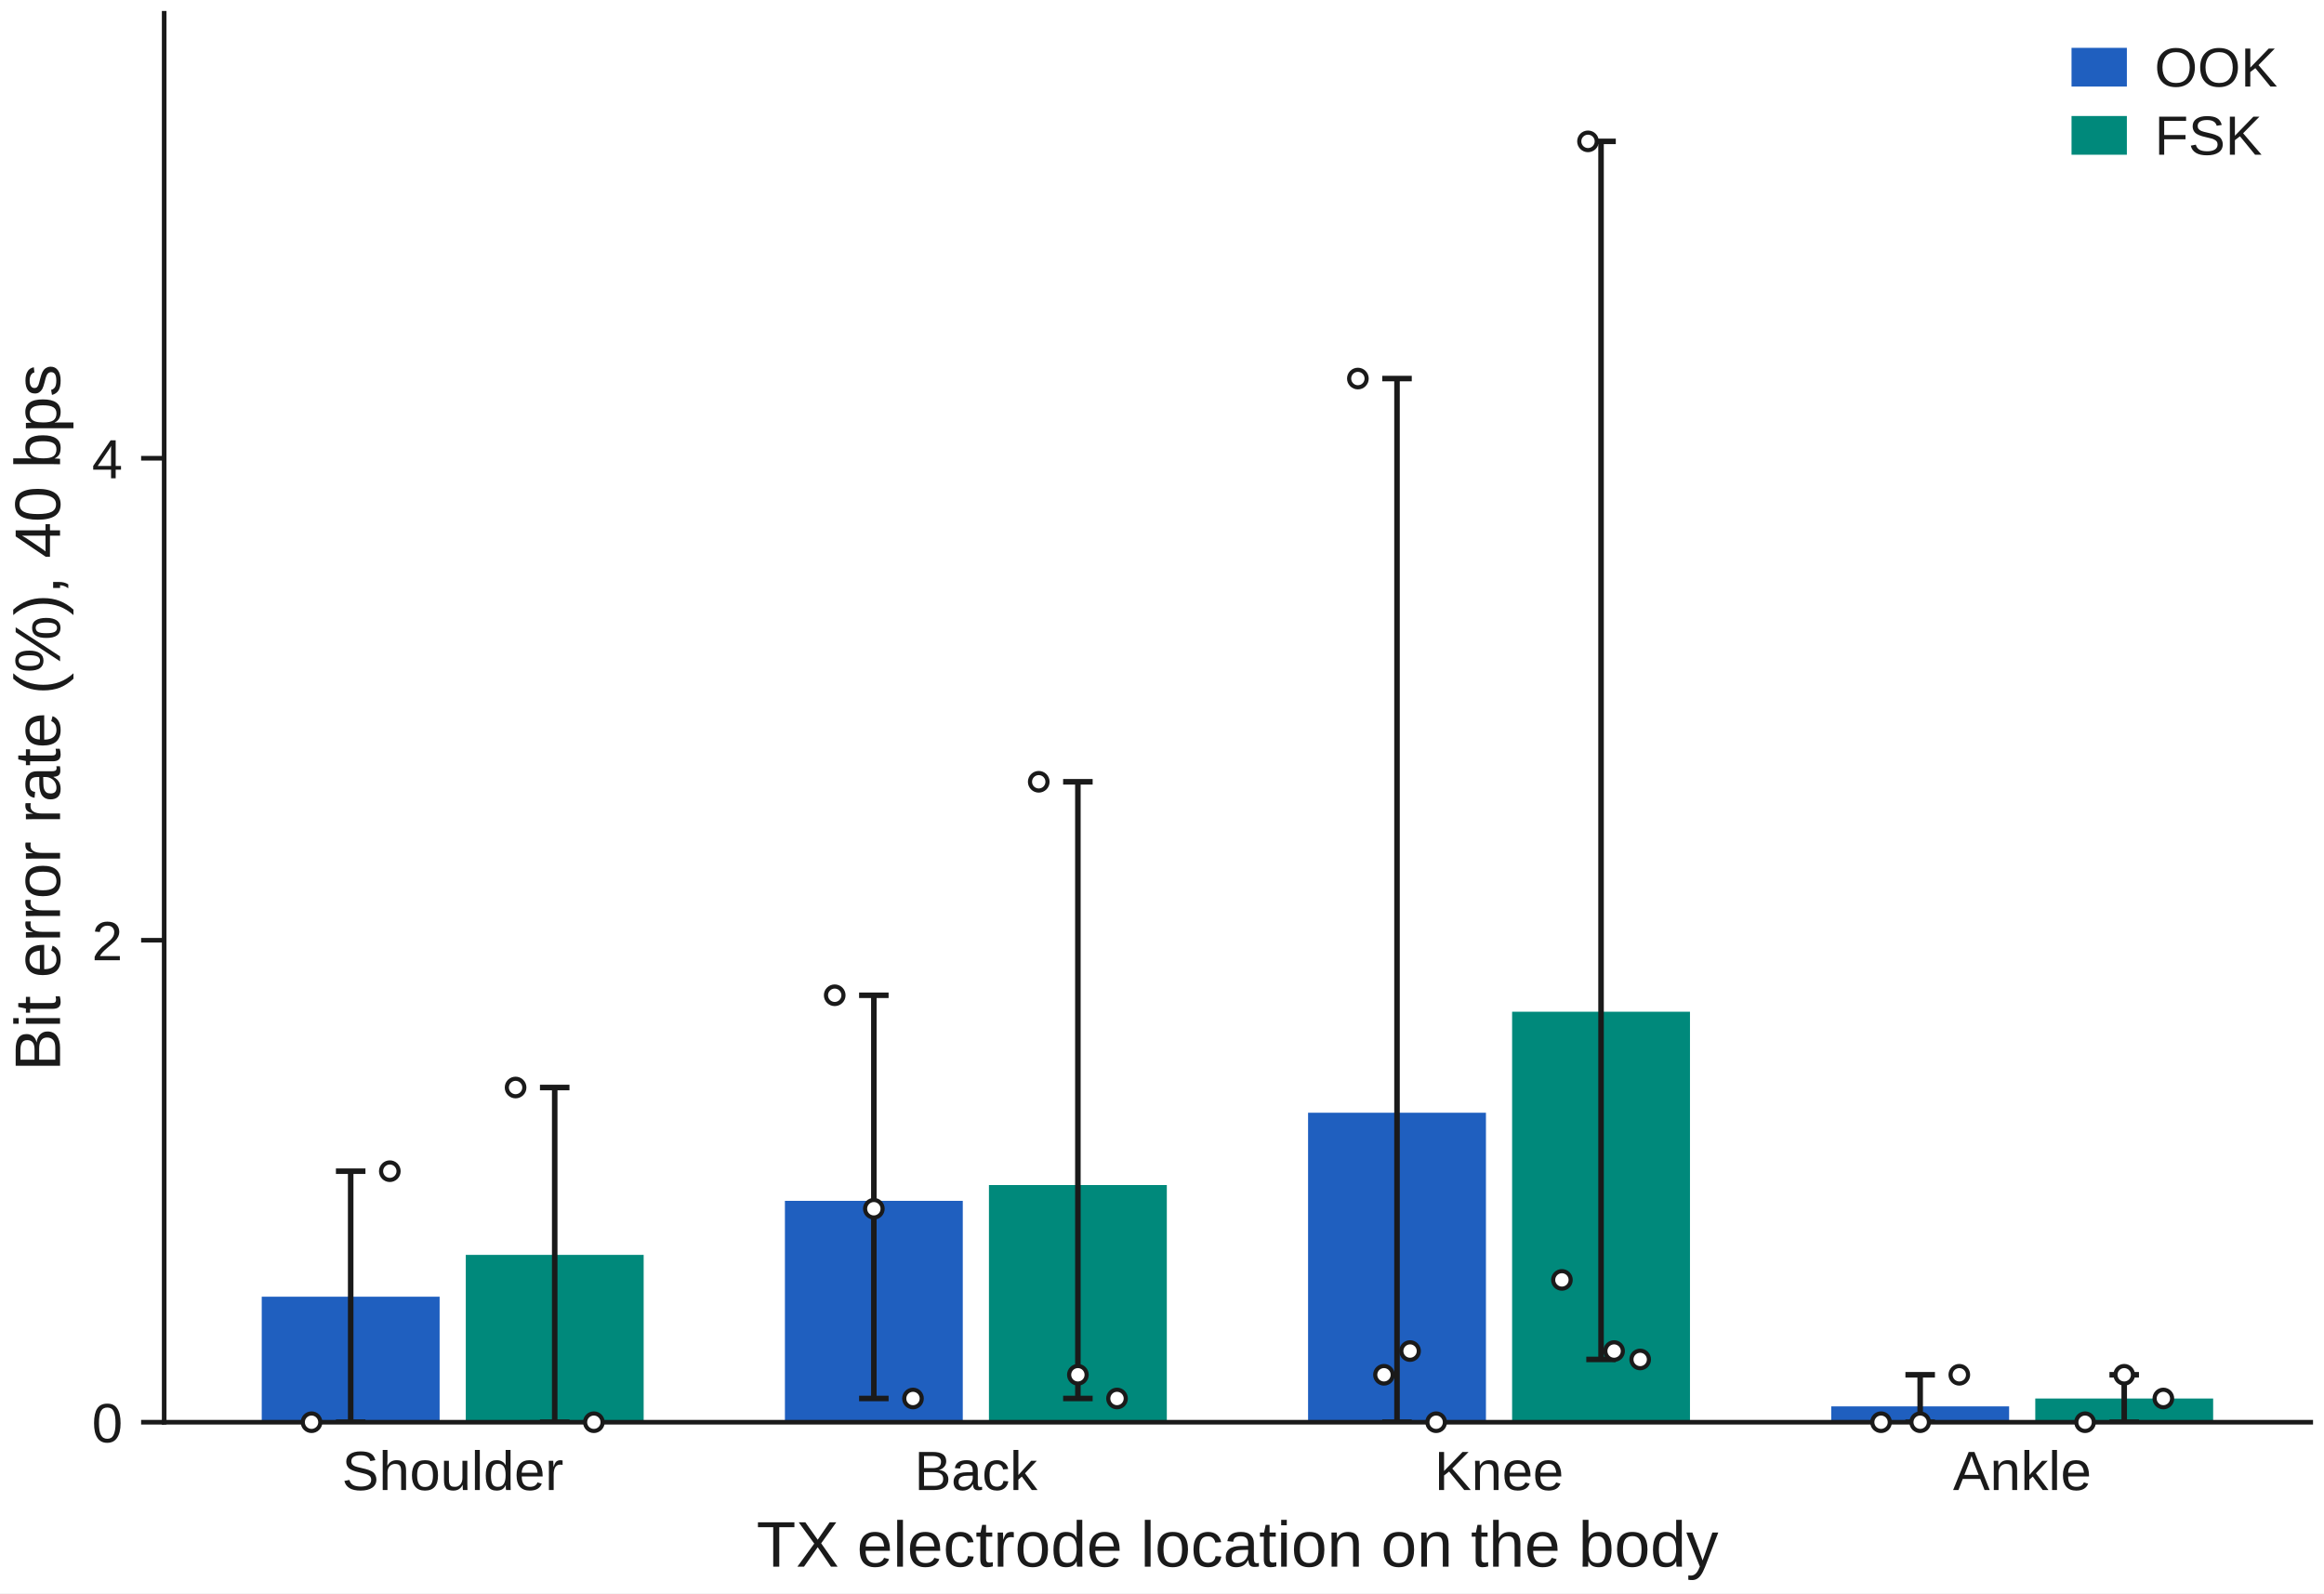
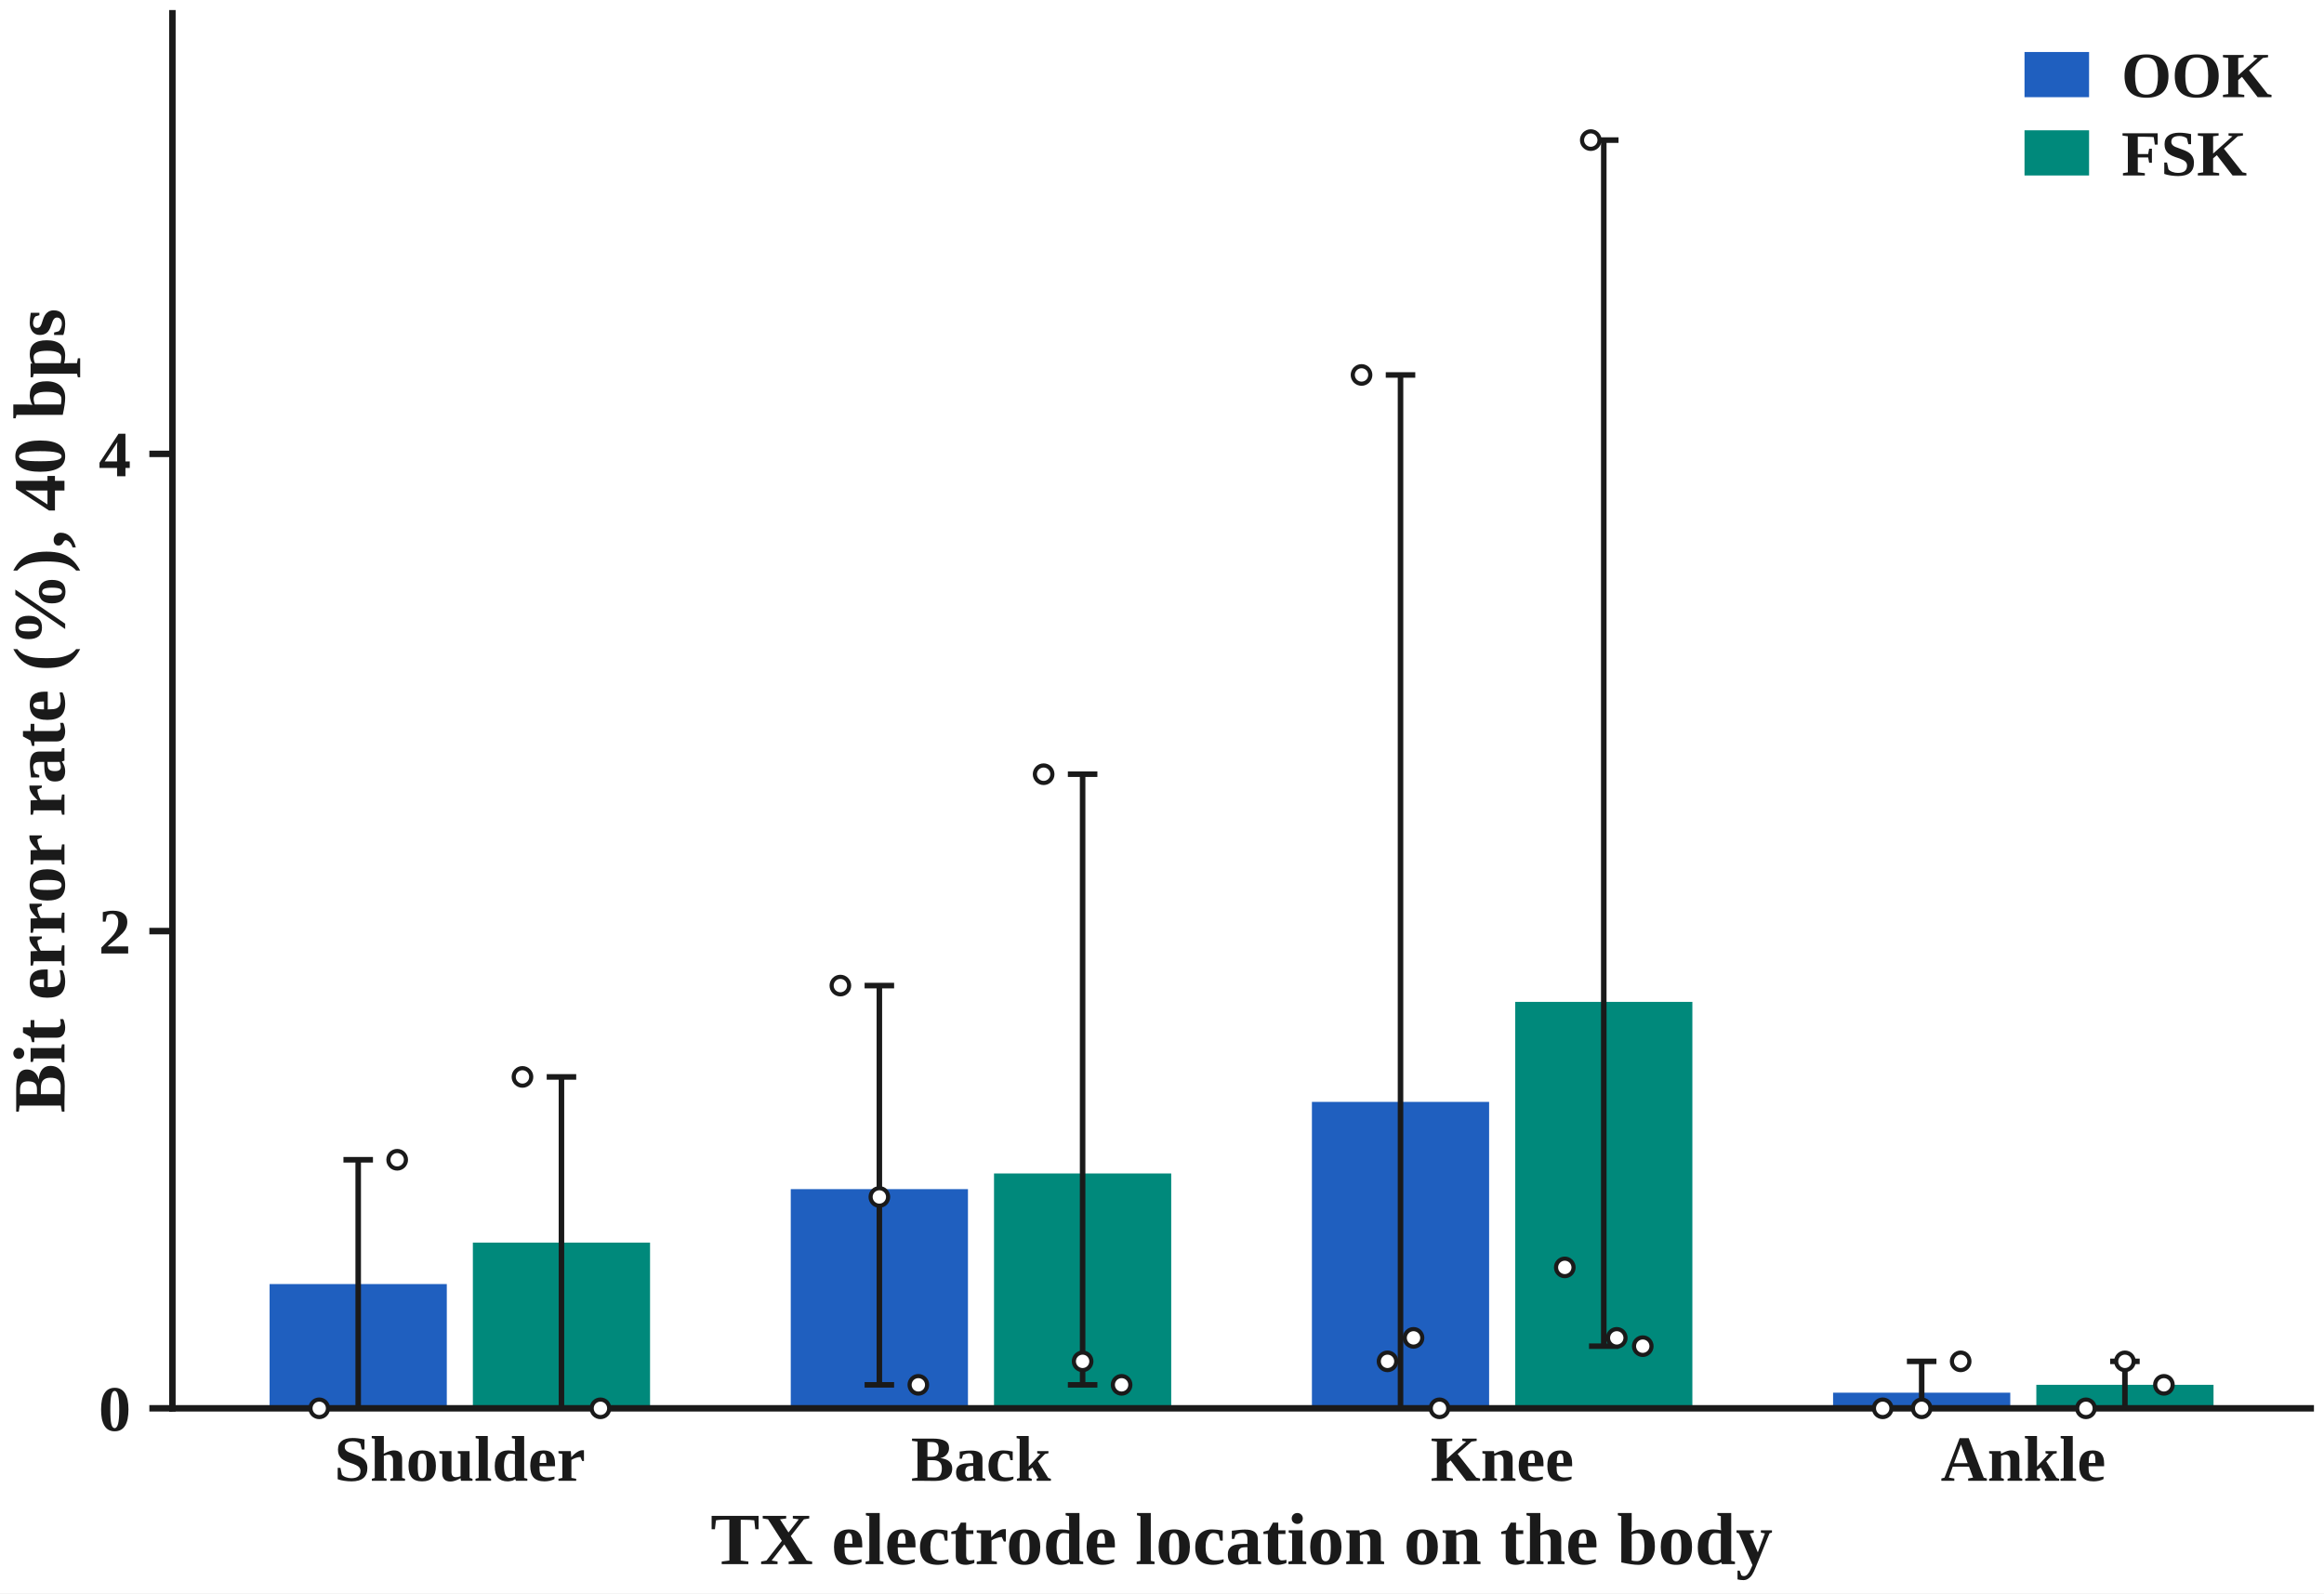
<svg xmlns="http://www.w3.org/2000/svg" xmlns:xlink="http://www.w3.org/1999/xlink" width="252pt" height="172.8pt" viewBox="0 0 252 172.8" version="1.1">
  <defs>
    <style type="text/css">*{stroke-linejoin: round; stroke-linecap: butt}</style>
  </defs>
  <g id="figure_1">
    <g id="patch_1">
      <path d="M 0 172.8  L 252 172.8  L 252 0  L 0 0  z " style="fill: #ffffff" />
    </g>
    <g id="axes_1">
      <g id="patch_2">
-         <path d="M 17.802 154.242  L 250.56 154.242  L 250.56 1.44  L 17.802 1.44  z " style="fill: #ffffff" />
+         <path d="M 18.695 152.734  L 250.56 152.734  L 250.56 1.44  L 18.695 1.44  z " style="fill: #ffffff" />
      </g>
      <g id="matplotlib.axis_1">
        <g id="xtick_1">
          <g id="line2d_1" />
          <g id="text_1">
-             <text style="font-size: 6px; font-family: 'Arial', 'Helvetica', 'Liberation Sans', 'Nimbus Sans', 'DejaVu Sans', sans-serif; text-anchor: middle; fill: #1a1a1a" x="49.088" y="161.59" transform="rotate(-0 49.08779 161.5897)">Shoulder</text>
+             <text style="font-weight: 700; font-size: 7px; font-family: 'Times New Roman', 'Liberation Serif', 'Nimbus Roman', 'DejaVu Serif', serif; text-anchor: middle; fill: #1a1a1a" x="49.861" y="160.592" transform="rotate(-0 49.86087 160.5917)">Shoulder</text>
          </g>
        </g>
        <g id="xtick_2">
          <g id="line2d_2" />
          <g id="text_2">
-             <text style="font-size: 6px; font-family: 'Arial', 'Helvetica', 'Liberation Sans', 'Nimbus Sans', 'DejaVu Sans', sans-serif; text-anchor: middle; fill: #1a1a1a" x="105.817" y="161.59" transform="rotate(-0 105.8166 161.5897)">Back</text>
+             <text style="font-weight: 700; font-size: 7px; font-family: 'Times New Roman', 'Liberation Serif', 'Nimbus Roman', 'DejaVu Serif', serif; text-anchor: middle; fill: #1a1a1a" x="106.372" y="160.592" transform="rotate(-0 106.372 160.5917)">Back</text>
          </g>
        </g>
        <g id="xtick_3">
          <g id="line2d_3" />
          <g id="text_3">
-             <text style="font-size: 6px; font-family: 'Arial', 'Helvetica', 'Liberation Sans', 'Nimbus Sans', 'DejaVu Sans', sans-serif; text-anchor: middle; fill: #1a1a1a" x="162.545" y="161.59" transform="rotate(-0 162.5453 161.5897)">Knee</text>
+             <text style="font-weight: 700; font-size: 7px; font-family: 'Times New Roman', 'Liberation Serif', 'Nimbus Roman', 'DejaVu Serif', serif; text-anchor: middle; fill: #1a1a1a" x="162.883" y="160.592" transform="rotate(-0 162.883 160.5917)">Knee</text>
          </g>
        </g>
        <g id="xtick_4">
          <g id="line2d_4" />
          <g id="text_4">
-             <text style="font-size: 6px; font-family: 'Arial', 'Helvetica', 'Liberation Sans', 'Nimbus Sans', 'DejaVu Sans', sans-serif; text-anchor: middle; fill: #1a1a1a" x="219.274" y="161.59" transform="rotate(-0 219.2741 161.5897)">Ankle</text>
+             <text style="font-weight: 700; font-size: 7px; font-family: 'Times New Roman', 'Liberation Serif', 'Nimbus Roman', 'DejaVu Serif', serif; text-anchor: middle; fill: #1a1a1a" x="219.394" y="160.592" transform="rotate(-0 219.3941 160.5917)">Ankle</text>
          </g>
        </g>
        <g id="text_5">
-           <text style="font-size: 7px; font-family: 'Arial', 'Helvetica', 'Liberation Sans', 'Nimbus Sans', 'DejaVu Sans', sans-serif; text-anchor: middle; fill: #1a1a1a" x="134.181" y="169.907" transform="rotate(-0 134.1809 169.9075)">TX electrode location on the body</text>
+           <text style="font-weight: 700; font-size: 8px; font-family: 'Times New Roman', 'Liberation Serif', 'Nimbus Roman', 'DejaVu Serif', serif; text-anchor: middle; fill: #1a1a1a" x="134.627" y="169.634" transform="rotate(-0 134.6275 169.6337)">TX electrode location on the body</text>
        </g>
      </g>
      <g id="matplotlib.axis_2">
        <g id="ytick_1">
          <g id="line2d_5">
            <defs>
-               <path id="m7cdb17a7f7" d="M 0 0  L -2.5 0  " style="stroke: #1a1a1a; stroke-width: 0.5" />
+               <path id="m39936ddbe9" d="M 0 0  L -2.5 0  " style="stroke: #1a1a1a; stroke-width: 0.7" />
            </defs>
            <g>
-               <use xlink:href="#m7cdb17a7f7" x="17.802" y="154.242" style="fill: #1a1a1a; stroke: #1a1a1a; stroke-width: 0.5" />
+               <use xlink:href="#m39936ddbe9" x="18.695" y="152.734" style="fill: #1a1a1a; stroke: #1a1a1a; stroke-width: 0.7" />
            </g>
          </g>
          <g id="text_6">
-             <text style="font-size: 6px; font-family: 'Arial', 'Helvetica', 'Liberation Sans', 'Nimbus Sans', 'DejaVu Sans', sans-serif; text-anchor: end; fill: #1a1a1a" x="13.302" y="156.416" transform="rotate(-0 13.30188 156.4156)">0</text>
+             <text style="font-weight: 700; font-size: 7px; font-family: 'Times New Roman', 'Liberation Serif', 'Nimbus Roman', 'DejaVu Serif', serif; text-anchor: end; fill: #1a1a1a" x="14.195" y="155.163" transform="rotate(-0 14.195 155.163)">0</text>
          </g>
        </g>
        <g id="ytick_2">
          <g id="line2d_6">
            <g>
-               <use xlink:href="#m7cdb17a7f7" x="17.802" y="101.97" style="fill: #1a1a1a; stroke: #1a1a1a; stroke-width: 0.5" />
+               <use xlink:href="#m39936ddbe9" x="18.695" y="100.978" style="fill: #1a1a1a; stroke: #1a1a1a; stroke-width: 0.7" />
            </g>
          </g>
          <g id="text_7">
-             <text style="font-size: 6px; font-family: 'Arial', 'Helvetica', 'Liberation Sans', 'Nimbus Sans', 'DejaVu Sans', sans-serif; text-anchor: end; fill: #1a1a1a" x="13.302" y="104.144" transform="rotate(-0 13.30188 104.1441)">2</text>
+             <text style="font-weight: 700; font-size: 7px; font-family: 'Times New Roman', 'Liberation Serif', 'Nimbus Roman', 'DejaVu Serif', serif; text-anchor: end; fill: #1a1a1a" x="14.195" y="103.407" transform="rotate(-0 14.195 103.4071)">2</text>
          </g>
        </g>
        <g id="ytick_3">
          <g id="line2d_7">
            <g>
-               <use xlink:href="#m7cdb17a7f7" x="17.802" y="49.699" style="fill: #1a1a1a; stroke: #1a1a1a; stroke-width: 0.5" />
+               <use xlink:href="#m39936ddbe9" x="18.695" y="49.223" style="fill: #1a1a1a; stroke: #1a1a1a; stroke-width: 0.7" />
            </g>
          </g>
          <g id="text_8">
-             <text style="font-size: 6px; font-family: 'Arial', 'Helvetica', 'Liberation Sans', 'Nimbus Sans', 'DejaVu Sans', sans-serif; text-anchor: end; fill: #1a1a1a" x="13.302" y="51.873" transform="rotate(-0 13.30188 51.8726)">4</text>
+             <text style="font-weight: 700; font-size: 7px; font-family: 'Times New Roman', 'Liberation Serif', 'Nimbus Roman', 'DejaVu Serif', serif; text-anchor: end; fill: #1a1a1a" x="14.195" y="51.651" transform="rotate(-0 14.195 51.6512)">4</text>
          </g>
        </g>
        <g id="text_9">
-           <text style="font-size: 7px; font-family: 'Arial', 'Helvetica', 'Liberation Sans', 'Nimbus Sans', 'DejaVu Sans', sans-serif; text-anchor: middle; fill: #1a1a1a" x="6.513" y="77.841" transform="rotate(-90 6.512813 77.84078)">Bit error rate (%), 40 bps</text>
+           <text style="font-weight: 700; font-size: 8px; font-family: 'Times New Roman', 'Liberation Serif', 'Nimbus Roman', 'DejaVu Serif', serif; text-anchor: middle; fill: #1a1a1a" x="6.991" y="77.087" transform="rotate(-90 6.99125 77.08719)">Bit error rate (%), 40 bps</text>
        </g>
      </g>
      <g id="patch_3">
-         <path d="M 28.382 154.242  L 47.67 154.242  L 47.67 140.629  L 28.382 140.629  z " clip-path="url(#p772301ddfc)" style="fill: #1f5fbf" />
+         <path d="M 29.234 152.734  L 48.448 152.734  L 48.448 139.256  L 29.234 139.256  z " clip-path="url(#p76474effa0)" style="fill: #1f5fbf" />
      </g>
      <g id="patch_4">
-         <path d="M 85.111 154.242  L 104.398 154.242  L 104.398 130.232  L 85.111 130.232  z " clip-path="url(#p772301ddfc)" style="fill: #1f5fbf" />
+         <path d="M 85.745 152.734  L 104.959 152.734  L 104.959 128.962  L 85.745 128.962  z " clip-path="url(#p76474effa0)" style="fill: #1f5fbf" />
      </g>
      <g id="patch_5">
-         <path d="M 141.839 154.242  L 161.127 154.242  L 161.127 120.681  L 141.839 120.681  z " clip-path="url(#p772301ddfc)" style="fill: #1f5fbf" />
+         <path d="M 142.256 152.734  L 161.47 152.734  L 161.47 119.505  L 142.256 119.505  z " clip-path="url(#p76474effa0)" style="fill: #1f5fbf" />
      </g>
      <g id="patch_6">
-         <path d="M 198.568 154.242  L 217.856 154.242  L 217.856 152.527  L 198.568 152.527  z " clip-path="url(#p772301ddfc)" style="fill: #1f5fbf" />
+         <path d="M 198.768 152.734  L 217.981 152.734  L 217.981 151.036  L 198.768 151.036  z " clip-path="url(#p76474effa0)" style="fill: #1f5fbf" />
      </g>
      <g id="patch_7">
-         <path d="M 50.506 154.242  L 69.794 154.242  L 69.794 136.092  L 50.506 136.092  z " clip-path="url(#p772301ddfc)" style="fill: #00897b" />
+         <path d="M 51.274 152.734  L 70.487 152.734  L 70.487 134.764  L 51.274 134.764  z " clip-path="url(#p76474effa0)" style="fill: #00897b" />
      </g>
      <g id="patch_8">
-         <path d="M 107.235 154.242  L 126.523 154.242  L 126.523 128.517  L 107.235 128.517  z " clip-path="url(#p772301ddfc)" style="fill: #00897b" />
+         <path d="M 107.785 152.734  L 126.999 152.734  L 126.999 127.264  L 107.785 127.264  z " clip-path="url(#p76474effa0)" style="fill: #00897b" />
      </g>
      <g id="patch_9">
-         <path d="M 163.964 154.242  L 183.251 154.242  L 183.251 109.723  L 163.964 109.723  z " clip-path="url(#p772301ddfc)" style="fill: #00897b" />
+         <path d="M 164.296 152.734  L 183.51 152.734  L 183.51 108.655  L 164.296 108.655  z " clip-path="url(#p76474effa0)" style="fill: #00897b" />
      </g>
      <g id="patch_10">
-         <path d="M 220.692 154.242  L 239.98 154.242  L 239.98 151.669  L 220.692 151.669  z " clip-path="url(#p772301ddfc)" style="fill: #00897b" />
+         <path d="M 220.807 152.734  L 240.021 152.734  L 240.021 150.187  L 220.807 150.187  z " clip-path="url(#p76474effa0)" style="fill: #00897b" />
      </g>
      <g id="patch_11">
-         <path d="M 17.802 154.242  L 17.802 1.44  " style="fill: none; stroke: #1a1a1a; stroke-width: 0.5; stroke-linejoin: miter; stroke-linecap: square" />
+         <path d="M 18.695 152.734  L 18.695 1.44  " style="fill: none; stroke: #1a1a1a; stroke-width: 0.7; stroke-linejoin: miter; stroke-linecap: square" />
      </g>
      <g id="patch_12">
-         <path d="M 17.802 154.242  L 250.56 154.242  " style="fill: none; stroke: #1a1a1a; stroke-width: 0.5; stroke-linejoin: miter; stroke-linecap: square" />
+         <path d="M 18.695 152.734  L 250.56 152.734  " style="fill: none; stroke: #1a1a1a; stroke-width: 0.7; stroke-linejoin: miter; stroke-linecap: square" />
      </g>
      <g id="LineCollection_1">
-         <path d="M 38.026 154.242  L 38.026 127.017  " clip-path="url(#p772301ddfc)" style="fill: none; stroke: #1a1a1a; stroke-width: 0.6" />
+         <path d="M 38.841 152.734  L 38.841 125.778  " clip-path="url(#p76474effa0)" style="fill: none; stroke: #1a1a1a; stroke-width: 0.6" />
      </g>
      <g id="line2d_8">
        <defs>
-           <path id="m784b84703e" d="M 1.6 0  L -1.6 -0  " style="stroke: #1a1a1a; stroke-width: 0.6" />
+           <path id="mef5687b1e0" d="M 1.6 0  L -1.6 -0  " style="stroke: #1a1a1a; stroke-width: 0.6" />
        </defs>
-         <g clip-path="url(#p772301ddfc)">
-           <use xlink:href="#m784b84703e" x="38.026" y="154.242" style="fill: #1f77b4; stroke: #1a1a1a; stroke-width: 0.6" />
+         <g clip-path="url(#p76474effa0)">
+           <use xlink:href="#mef5687b1e0" x="38.841" y="152.734" style="fill: #1f77b4; stroke: #1a1a1a; stroke-width: 0.6" />
        </g>
      </g>
      <g id="line2d_9">
-         <g clip-path="url(#p772301ddfc)">
-           <use xlink:href="#m784b84703e" x="38.026" y="127.017" style="fill: #1f77b4; stroke: #1a1a1a; stroke-width: 0.6" />
+         <g clip-path="url(#p76474effa0)">
+           <use xlink:href="#mef5687b1e0" x="38.841" y="125.778" style="fill: #1f77b4; stroke: #1a1a1a; stroke-width: 0.6" />
        </g>
      </g>
      <g id="LineCollection_2">
-         <path d="M 94.754 151.669  L 94.754 107.938  " clip-path="url(#p772301ddfc)" style="fill: none; stroke: #1a1a1a; stroke-width: 0.6" />
+         <path d="M 95.352 150.187  L 95.352 106.888  " clip-path="url(#p76474effa0)" style="fill: none; stroke: #1a1a1a; stroke-width: 0.6" />
      </g>
      <g id="line2d_10">
-         <g clip-path="url(#p772301ddfc)">
-           <use xlink:href="#m784b84703e" x="94.754" y="151.669" style="fill: #1f77b4; stroke: #1a1a1a; stroke-width: 0.6" />
+         <g clip-path="url(#p76474effa0)">
+           <use xlink:href="#mef5687b1e0" x="95.352" y="150.187" style="fill: #1f77b4; stroke: #1a1a1a; stroke-width: 0.6" />
        </g>
      </g>
      <g id="line2d_11">
-         <g clip-path="url(#p772301ddfc)">
-           <use xlink:href="#m784b84703e" x="94.754" y="107.938" style="fill: #1f77b4; stroke: #1a1a1a; stroke-width: 0.6" />
+         <g clip-path="url(#p76474effa0)">
+           <use xlink:href="#mef5687b1e0" x="95.352" y="106.888" style="fill: #1f77b4; stroke: #1a1a1a; stroke-width: 0.6" />
        </g>
      </g>
      <g id="LineCollection_3">
-         <path d="M 151.483 154.242  L 151.483 41.055  " clip-path="url(#p772301ddfc)" style="fill: none; stroke: #1a1a1a; stroke-width: 0.6" />
+         <path d="M 151.863 152.734  L 151.863 40.664  " clip-path="url(#p76474effa0)" style="fill: none; stroke: #1a1a1a; stroke-width: 0.6" />
      </g>
      <g id="line2d_12">
-         <g clip-path="url(#p772301ddfc)">
-           <use xlink:href="#m784b84703e" x="151.483" y="154.242" style="fill: #1f77b4; stroke: #1a1a1a; stroke-width: 0.6" />
+         <g clip-path="url(#p76474effa0)">
+           <use xlink:href="#mef5687b1e0" x="151.863" y="152.734" style="fill: #1f77b4; stroke: #1a1a1a; stroke-width: 0.6" />
        </g>
      </g>
      <g id="line2d_13">
-         <g clip-path="url(#p772301ddfc)">
-           <use xlink:href="#m784b84703e" x="151.483" y="41.055" style="fill: #1f77b4; stroke: #1a1a1a; stroke-width: 0.6" />
+         <g clip-path="url(#p76474effa0)">
+           <use xlink:href="#mef5687b1e0" x="151.863" y="40.664" style="fill: #1f77b4; stroke: #1a1a1a; stroke-width: 0.6" />
        </g>
      </g>
      <g id="LineCollection_4">
-         <path d="M 208.212 154.242  L 208.212 149.097  " clip-path="url(#p772301ddfc)" style="fill: none; stroke: #1a1a1a; stroke-width: 0.6" />
+         <path d="M 208.374 152.734  L 208.374 147.64  " clip-path="url(#p76474effa0)" style="fill: none; stroke: #1a1a1a; stroke-width: 0.6" />
      </g>
      <g id="line2d_14">
-         <g clip-path="url(#p772301ddfc)">
-           <use xlink:href="#m784b84703e" x="208.212" y="154.242" style="fill: #1f77b4; stroke: #1a1a1a; stroke-width: 0.6" />
+         <g clip-path="url(#p76474effa0)">
+           <use xlink:href="#mef5687b1e0" x="208.374" y="152.734" style="fill: #1f77b4; stroke: #1a1a1a; stroke-width: 0.6" />
        </g>
      </g>
      <g id="line2d_15">
-         <g clip-path="url(#p772301ddfc)">
-           <use xlink:href="#m784b84703e" x="208.212" y="149.097" style="fill: #1f77b4; stroke: #1a1a1a; stroke-width: 0.6" />
+         <g clip-path="url(#p76474effa0)">
+           <use xlink:href="#mef5687b1e0" x="208.374" y="147.64" style="fill: #1f77b4; stroke: #1a1a1a; stroke-width: 0.6" />
        </g>
      </g>
      <g id="LineCollection_5">
-         <path d="M 60.15 154.242  L 60.15 117.942  " clip-path="url(#p772301ddfc)" style="fill: none; stroke: #1a1a1a; stroke-width: 0.6" />
+         <path d="M 60.881 152.734  L 60.881 116.793  " clip-path="url(#p76474effa0)" style="fill: none; stroke: #1a1a1a; stroke-width: 0.6" />
      </g>
      <g id="line2d_16">
-         <g clip-path="url(#p772301ddfc)">
-           <use xlink:href="#m784b84703e" x="60.15" y="154.242" style="fill: #1f77b4; stroke: #1a1a1a; stroke-width: 0.6" />
+         <g clip-path="url(#p76474effa0)">
+           <use xlink:href="#mef5687b1e0" x="60.881" y="152.734" style="fill: #1f77b4; stroke: #1a1a1a; stroke-width: 0.6" />
        </g>
      </g>
      <g id="line2d_17">
-         <g clip-path="url(#p772301ddfc)">
-           <use xlink:href="#m784b84703e" x="60.15" y="117.942" style="fill: #1f77b4; stroke: #1a1a1a; stroke-width: 0.6" />
+         <g clip-path="url(#p76474effa0)">
+           <use xlink:href="#mef5687b1e0" x="60.881" y="116.793" style="fill: #1f77b4; stroke: #1a1a1a; stroke-width: 0.6" />
        </g>
      </g>
      <g id="LineCollection_6">
-         <path d="M 116.879 151.669  L 116.879 84.786  " clip-path="url(#p772301ddfc)" style="fill: none; stroke: #1a1a1a; stroke-width: 0.6" />
+         <path d="M 117.392 150.187  L 117.392 83.964  " clip-path="url(#p76474effa0)" style="fill: none; stroke: #1a1a1a; stroke-width: 0.6" />
      </g>
      <g id="line2d_18">
-         <g clip-path="url(#p772301ddfc)">
-           <use xlink:href="#m784b84703e" x="116.879" y="151.669" style="fill: #1f77b4; stroke: #1a1a1a; stroke-width: 0.6" />
+         <g clip-path="url(#p76474effa0)">
+           <use xlink:href="#mef5687b1e0" x="117.392" y="150.187" style="fill: #1f77b4; stroke: #1a1a1a; stroke-width: 0.6" />
        </g>
      </g>
      <g id="line2d_19">
-         <g clip-path="url(#p772301ddfc)">
-           <use xlink:href="#m784b84703e" x="116.879" y="84.786" style="fill: #1f77b4; stroke: #1a1a1a; stroke-width: 0.6" />
+         <g clip-path="url(#p76474effa0)">
+           <use xlink:href="#mef5687b1e0" x="117.392" y="83.964" style="fill: #1f77b4; stroke: #1a1a1a; stroke-width: 0.6" />
        </g>
      </g>
      <g id="LineCollection_7">
-         <path d="M 173.607 147.435  L 173.607 15.331  " clip-path="url(#p772301ddfc)" style="fill: none; stroke: #1a1a1a; stroke-width: 0.6" />
+         <path d="M 173.903 145.995  L 173.903 15.194  " clip-path="url(#p76474effa0)" style="fill: none; stroke: #1a1a1a; stroke-width: 0.6" />
      </g>
      <g id="line2d_20">
-         <g clip-path="url(#p772301ddfc)">
-           <use xlink:href="#m784b84703e" x="173.607" y="147.435" style="fill: #1f77b4; stroke: #1a1a1a; stroke-width: 0.6" />
+         <g clip-path="url(#p76474effa0)">
+           <use xlink:href="#mef5687b1e0" x="173.903" y="145.995" style="fill: #1f77b4; stroke: #1a1a1a; stroke-width: 0.6" />
        </g>
      </g>
      <g id="line2d_21">
-         <g clip-path="url(#p772301ddfc)">
-           <use xlink:href="#m784b84703e" x="173.607" y="15.331" style="fill: #1f77b4; stroke: #1a1a1a; stroke-width: 0.6" />
+         <g clip-path="url(#p76474effa0)">
+           <use xlink:href="#mef5687b1e0" x="173.903" y="15.194" style="fill: #1f77b4; stroke: #1a1a1a; stroke-width: 0.6" />
        </g>
      </g>
      <g id="LineCollection_8">
-         <path d="M 230.336 154.242  L 230.336 149.097  " clip-path="url(#p772301ddfc)" style="fill: none; stroke: #1a1a1a; stroke-width: 0.6" />
+         <path d="M 230.414 152.734  L 230.414 147.64  " clip-path="url(#p76474effa0)" style="fill: none; stroke: #1a1a1a; stroke-width: 0.6" />
      </g>
      <g id="line2d_22">
-         <g clip-path="url(#p772301ddfc)">
-           <use xlink:href="#m784b84703e" x="230.336" y="154.242" style="fill: #1f77b4; stroke: #1a1a1a; stroke-width: 0.6" />
+         <g clip-path="url(#p76474effa0)">
+           <use xlink:href="#mef5687b1e0" x="230.414" y="152.734" style="fill: #1f77b4; stroke: #1a1a1a; stroke-width: 0.6" />
        </g>
      </g>
      <g id="line2d_23">
-         <g clip-path="url(#p772301ddfc)">
-           <use xlink:href="#m784b84703e" x="230.336" y="149.097" style="fill: #1f77b4; stroke: #1a1a1a; stroke-width: 0.6" />
+         <g clip-path="url(#p76474effa0)">
+           <use xlink:href="#mef5687b1e0" x="230.414" y="147.64" style="fill: #1f77b4; stroke: #1a1a1a; stroke-width: 0.6" />
        </g>
      </g>
      <g id="line2d_24">
        <defs>
-           <path id="m6788f9bacd" d="M 0 0.95  C 0.252 0.95 0.494 0.85 0.672 0.672  C 0.85 0.494 0.95 0.252 0.95 0  C 0.95 -0.252 0.85 -0.494 0.672 -0.672  C 0.494 -0.85 0.252 -0.95 0 -0.95  C -0.252 -0.95 -0.494 -0.85 -0.672 -0.672  C -0.85 -0.494 -0.95 -0.252 -0.95 0  C -0.95 0.252 -0.85 0.494 -0.672 0.672  C -0.494 0.85 -0.252 0.95 0 0.95  z " style="stroke: #1a1a1a; stroke-width: 0.45" />
+           <path id="mfcf65608be" d="M 0 0.95  C 0.252 0.95 0.494 0.85 0.672 0.672  C 0.85 0.494 0.95 0.252 0.95 0  C 0.95 -0.252 0.85 -0.494 0.672 -0.672  C 0.494 -0.85 0.252 -0.95 0 -0.95  C -0.252 -0.95 -0.494 -0.85 -0.672 -0.672  C -0.85 -0.494 -0.95 -0.252 -0.95 0  C -0.95 0.252 -0.85 0.494 -0.672 0.672  C -0.494 0.85 -0.252 0.95 0 0.95  z " style="stroke: #1a1a1a; stroke-width: 0.45" />
        </defs>
        <g>
-           <use xlink:href="#m6788f9bacd" x="33.782" y="154.242" style="fill: #ffffff; stroke: #1a1a1a; stroke-width: 0.45" />
-           <use xlink:href="#m6788f9bacd" x="42.269" y="127.017" style="fill: #ffffff; stroke: #1a1a1a; stroke-width: 0.45" />
+           <use xlink:href="#mfcf65608be" x="34.614" y="152.734" style="fill: #ffffff; stroke: #1a1a1a; stroke-width: 0.45" />
+           <use xlink:href="#mfcf65608be" x="43.068" y="125.778" style="fill: #ffffff; stroke: #1a1a1a; stroke-width: 0.45" />
        </g>
      </g>
      <g id="line2d_25">
        <g>
-           <use xlink:href="#m6788f9bacd" x="90.511" y="107.938" style="fill: #ffffff; stroke: #1a1a1a; stroke-width: 0.45" />
-           <use xlink:href="#m6788f9bacd" x="94.754" y="131.09" style="fill: #ffffff; stroke: #1a1a1a; stroke-width: 0.45" />
-           <use xlink:href="#m6788f9bacd" x="98.998" y="151.669" style="fill: #ffffff; stroke: #1a1a1a; stroke-width: 0.45" />
+           <use xlink:href="#mfcf65608be" x="91.125" y="106.888" style="fill: #ffffff; stroke: #1a1a1a; stroke-width: 0.45" />
+           <use xlink:href="#mfcf65608be" x="95.352" y="129.811" style="fill: #ffffff; stroke: #1a1a1a; stroke-width: 0.45" />
+           <use xlink:href="#mfcf65608be" x="99.579" y="150.187" style="fill: #ffffff; stroke: #1a1a1a; stroke-width: 0.45" />
        </g>
      </g>
      <g id="line2d_26">
        <g>
-           <use xlink:href="#m6788f9bacd" x="147.24" y="41.055" style="fill: #ffffff; stroke: #1a1a1a; stroke-width: 0.45" />
-           <use xlink:href="#m6788f9bacd" x="150.069" y="149.097" style="fill: #ffffff; stroke: #1a1a1a; stroke-width: 0.45" />
-           <use xlink:href="#m6788f9bacd" x="152.898" y="146.524" style="fill: #ffffff; stroke: #1a1a1a; stroke-width: 0.45" />
-           <use xlink:href="#m6788f9bacd" x="155.727" y="154.242" style="fill: #ffffff; stroke: #1a1a1a; stroke-width: 0.45" />
+           <use xlink:href="#mfcf65608be" x="147.636" y="40.664" style="fill: #ffffff; stroke: #1a1a1a; stroke-width: 0.45" />
+           <use xlink:href="#mfcf65608be" x="150.454" y="147.64" style="fill: #ffffff; stroke: #1a1a1a; stroke-width: 0.45" />
+           <use xlink:href="#mfcf65608be" x="153.272" y="145.093" style="fill: #ffffff; stroke: #1a1a1a; stroke-width: 0.45" />
+           <use xlink:href="#mfcf65608be" x="156.09" y="152.734" style="fill: #ffffff; stroke: #1a1a1a; stroke-width: 0.45" />
        </g>
      </g>
      <g id="line2d_27">
        <g>
-           <use xlink:href="#m6788f9bacd" x="203.969" y="154.242" style="fill: #ffffff; stroke: #1a1a1a; stroke-width: 0.45" />
-           <use xlink:href="#m6788f9bacd" x="208.212" y="154.242" style="fill: #ffffff; stroke: #1a1a1a; stroke-width: 0.45" />
-           <use xlink:href="#m6788f9bacd" x="212.455" y="149.097" style="fill: #ffffff; stroke: #1a1a1a; stroke-width: 0.45" />
+           <use xlink:href="#mfcf65608be" x="204.147" y="152.734" style="fill: #ffffff; stroke: #1a1a1a; stroke-width: 0.45" />
+           <use xlink:href="#mfcf65608be" x="208.374" y="152.734" style="fill: #ffffff; stroke: #1a1a1a; stroke-width: 0.45" />
+           <use xlink:href="#mfcf65608be" x="212.602" y="147.64" style="fill: #ffffff; stroke: #1a1a1a; stroke-width: 0.45" />
        </g>
      </g>
      <g id="line2d_28">
        <g>
-           <use xlink:href="#m6788f9bacd" x="55.907" y="117.942" style="fill: #ffffff; stroke: #1a1a1a; stroke-width: 0.45" />
-           <use xlink:href="#m6788f9bacd" x="64.393" y="154.242" style="fill: #ffffff; stroke: #1a1a1a; stroke-width: 0.45" />
+           <use xlink:href="#mfcf65608be" x="56.653" y="116.793" style="fill: #ffffff; stroke: #1a1a1a; stroke-width: 0.45" />
+           <use xlink:href="#mfcf65608be" x="65.108" y="152.734" style="fill: #ffffff; stroke: #1a1a1a; stroke-width: 0.45" />
        </g>
      </g>
      <g id="line2d_29">
        <g>
-           <use xlink:href="#m6788f9bacd" x="112.635" y="84.786" style="fill: #ffffff; stroke: #1a1a1a; stroke-width: 0.45" />
-           <use xlink:href="#m6788f9bacd" x="116.879" y="149.097" style="fill: #ffffff; stroke: #1a1a1a; stroke-width: 0.45" />
-           <use xlink:href="#m6788f9bacd" x="121.122" y="151.669" style="fill: #ffffff; stroke: #1a1a1a; stroke-width: 0.45" />
+           <use xlink:href="#mfcf65608be" x="113.165" y="83.964" style="fill: #ffffff; stroke: #1a1a1a; stroke-width: 0.45" />
+           <use xlink:href="#mfcf65608be" x="117.392" y="147.64" style="fill: #ffffff; stroke: #1a1a1a; stroke-width: 0.45" />
+           <use xlink:href="#mfcf65608be" x="121.619" y="150.187" style="fill: #ffffff; stroke: #1a1a1a; stroke-width: 0.45" />
        </g>
      </g>
      <g id="line2d_30">
        <g>
-           <use xlink:href="#m6788f9bacd" x="169.364" y="138.807" style="fill: #ffffff; stroke: #1a1a1a; stroke-width: 0.45" />
-           <use xlink:href="#m6788f9bacd" x="172.193" y="15.331" style="fill: #ffffff; stroke: #1a1a1a; stroke-width: 0.45" />
-           <use xlink:href="#m6788f9bacd" x="175.022" y="146.524" style="fill: #ffffff; stroke: #1a1a1a; stroke-width: 0.45" />
-           <use xlink:href="#m6788f9bacd" x="177.851" y="147.435" style="fill: #ffffff; stroke: #1a1a1a; stroke-width: 0.45" />
+           <use xlink:href="#mfcf65608be" x="169.676" y="137.452" style="fill: #ffffff; stroke: #1a1a1a; stroke-width: 0.45" />
+           <use xlink:href="#mfcf65608be" x="172.494" y="15.194" style="fill: #ffffff; stroke: #1a1a1a; stroke-width: 0.45" />
+           <use xlink:href="#mfcf65608be" x="175.312" y="145.093" style="fill: #ffffff; stroke: #1a1a1a; stroke-width: 0.45" />
+           <use xlink:href="#mfcf65608be" x="178.13" y="145.995" style="fill: #ffffff; stroke: #1a1a1a; stroke-width: 0.45" />
        </g>
      </g>
      <g id="line2d_31">
        <g>
-           <use xlink:href="#m6788f9bacd" x="226.093" y="154.242" style="fill: #ffffff; stroke: #1a1a1a; stroke-width: 0.45" />
-           <use xlink:href="#m6788f9bacd" x="230.336" y="149.097" style="fill: #ffffff; stroke: #1a1a1a; stroke-width: 0.45" />
-           <use xlink:href="#m6788f9bacd" x="234.58" y="151.669" style="fill: #ffffff; stroke: #1a1a1a; stroke-width: 0.45" />
+           <use xlink:href="#mfcf65608be" x="226.187" y="152.734" style="fill: #ffffff; stroke: #1a1a1a; stroke-width: 0.45" />
+           <use xlink:href="#mfcf65608be" x="230.414" y="147.64" style="fill: #ffffff; stroke: #1a1a1a; stroke-width: 0.45" />
+           <use xlink:href="#mfcf65608be" x="234.641" y="150.187" style="fill: #ffffff; stroke: #1a1a1a; stroke-width: 0.45" />
        </g>
      </g>
      <g id="legend_1">
        <g id="patch_13">
-           <path d="M 224.624 9.388  L 230.624 9.388  L 230.624 5.188  L 224.624 5.188  z " style="fill: #1f5fbf" />
+           <path d="M 219.526 10.54  L 226.526 10.54  L 226.526 5.64  L 219.526 5.64  z " style="fill: #1f5fbf" />
        </g>
        <g id="text_10">
-           <text style="font-size: 6px; font-family: 'Arial', 'Helvetica', 'Liberation Sans', 'Nimbus Sans', 'DejaVu Sans', sans-serif; text-anchor: start; fill: #1a1a1a" x="233.624" y="9.388" transform="rotate(-0 233.6241 9.388125)">OOK</text>
+           <text style="font-weight: 700; font-size: 7px; font-family: 'Times New Roman', 'Liberation Serif', 'Nimbus Roman', 'DejaVu Serif', serif; text-anchor: start; fill: #1a1a1a" x="230.026" y="10.54" transform="rotate(-0 230.0259 10.54)">OOK</text>
        </g>
        <g id="patch_14">
-           <path d="M 224.624 16.781  L 230.624 16.781  L 230.624 12.581  L 224.624 12.581  z " style="fill: #00897b" />
+           <path d="M 219.526 19.031  L 226.526 19.031  L 226.526 14.131  L 219.526 14.131  z " style="fill: #00897b" />
        </g>
        <g id="text_11">
-           <text style="font-size: 6px; font-family: 'Arial', 'Helvetica', 'Liberation Sans', 'Nimbus Sans', 'DejaVu Sans', sans-serif; text-anchor: start; fill: #1a1a1a" x="233.624" y="16.781" transform="rotate(-0 233.6241 16.78125)">FSK</text>
+           <text style="font-weight: 700; font-size: 7px; font-family: 'Times New Roman', 'Liberation Serif', 'Nimbus Roman', 'DejaVu Serif', serif; text-anchor: start; fill: #1a1a1a" x="230.026" y="19.031" transform="rotate(-0 230.0259 19.03078)">FSK</text>
        </g>
      </g>
    </g>
  </g>
  <defs>
-     <clipPath id="p772301ddfc">
-       <rect x="17.802" y="1.44" width="232.758" height="152.802" />
+     <clipPath id="p76474effa0">
+       <rect x="18.695" y="1.44" width="231.865" height="151.294" />
    </clipPath>
  </defs>
</svg>
